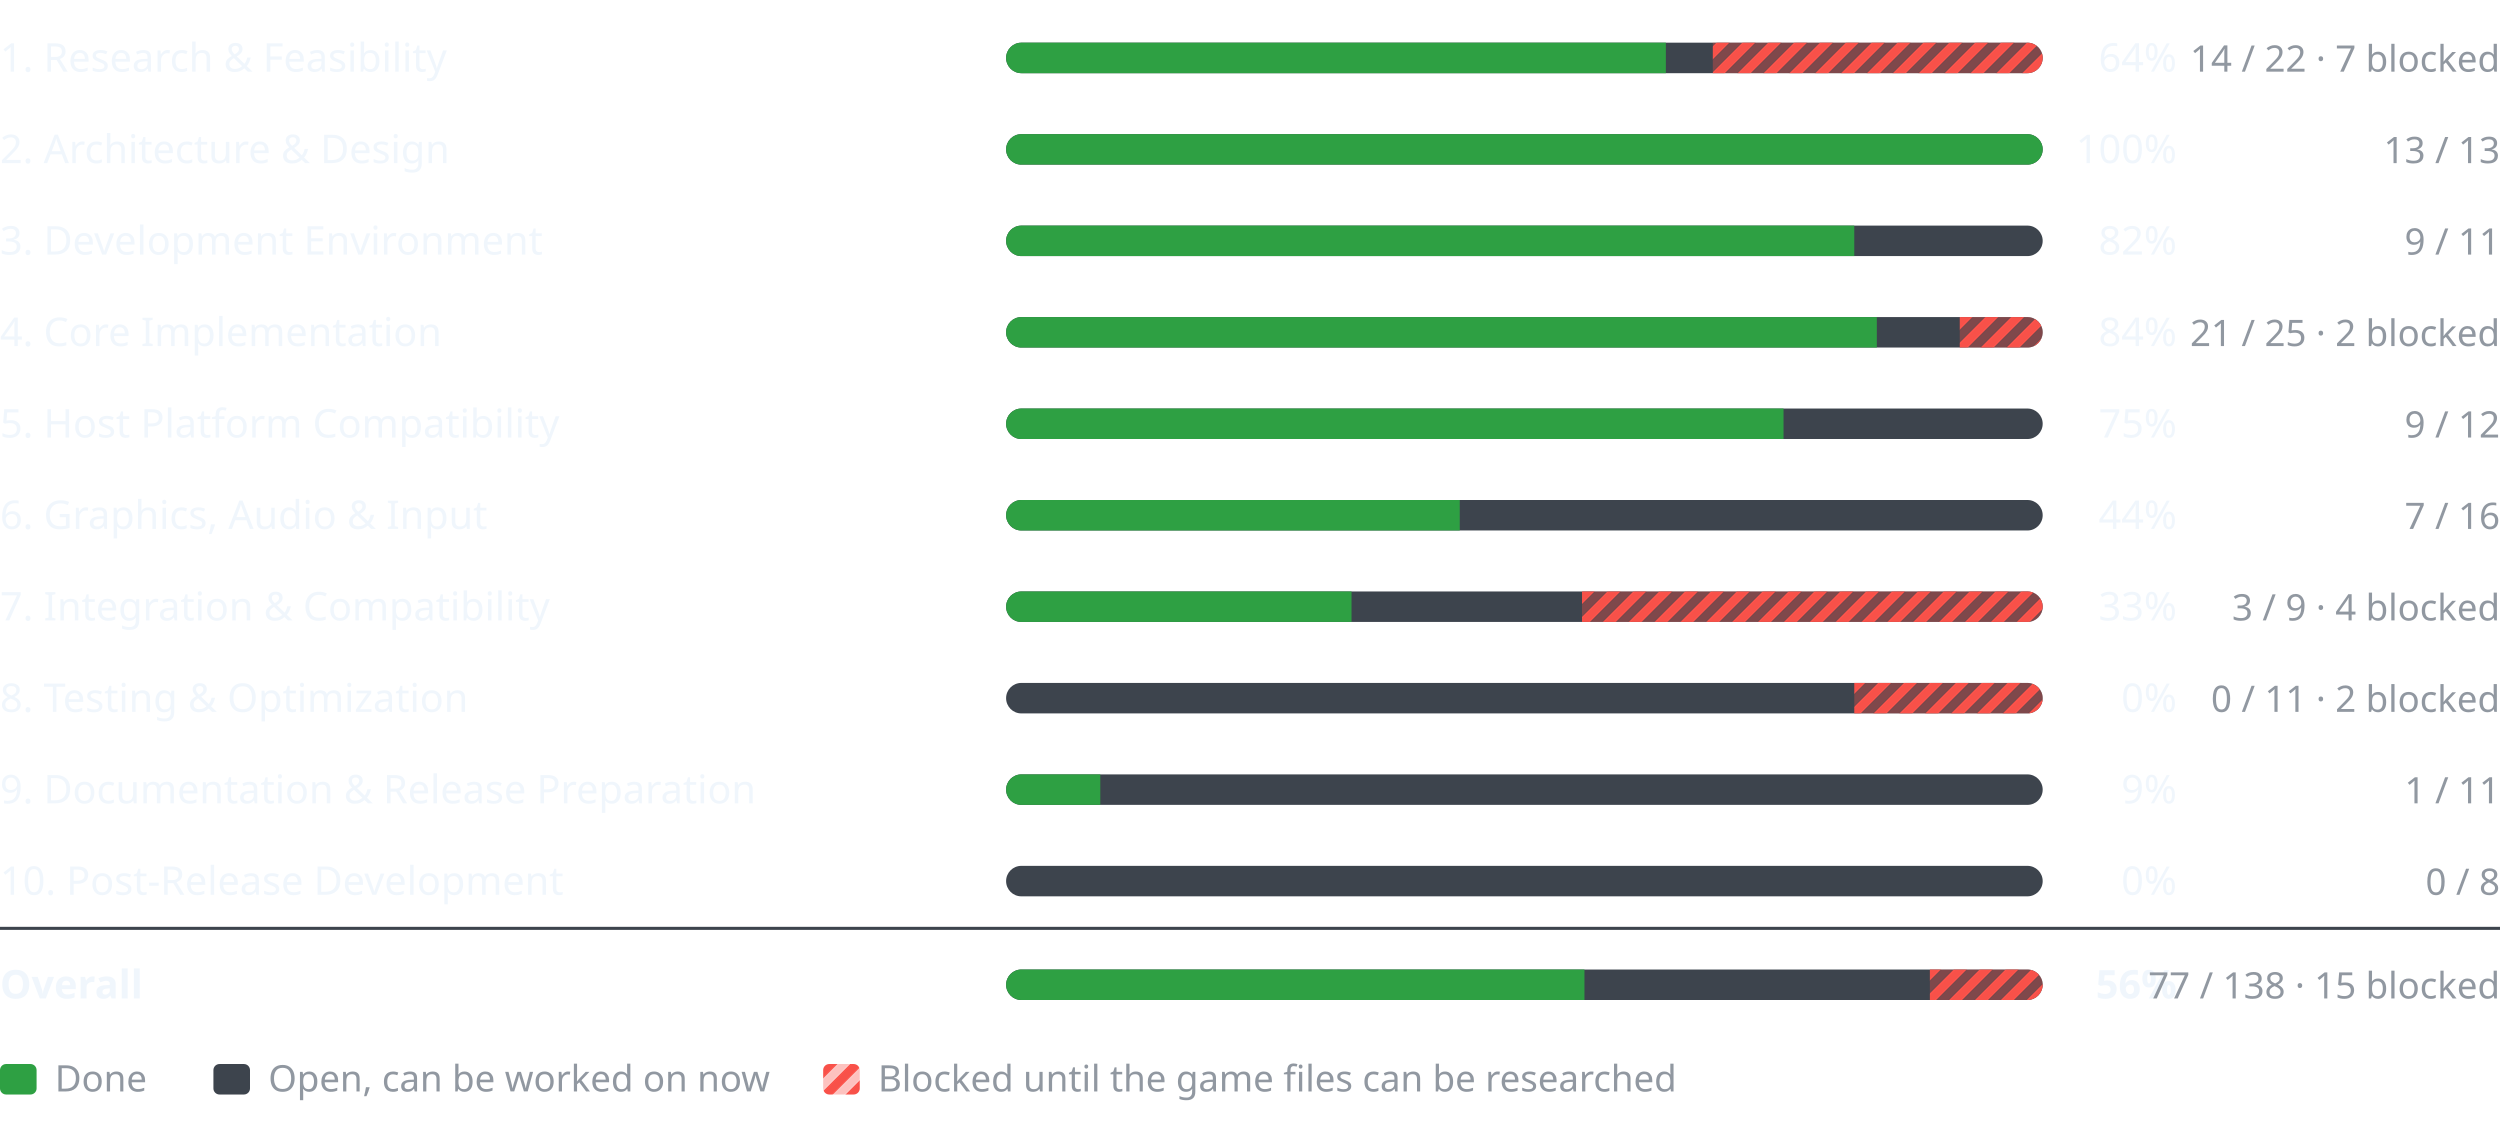
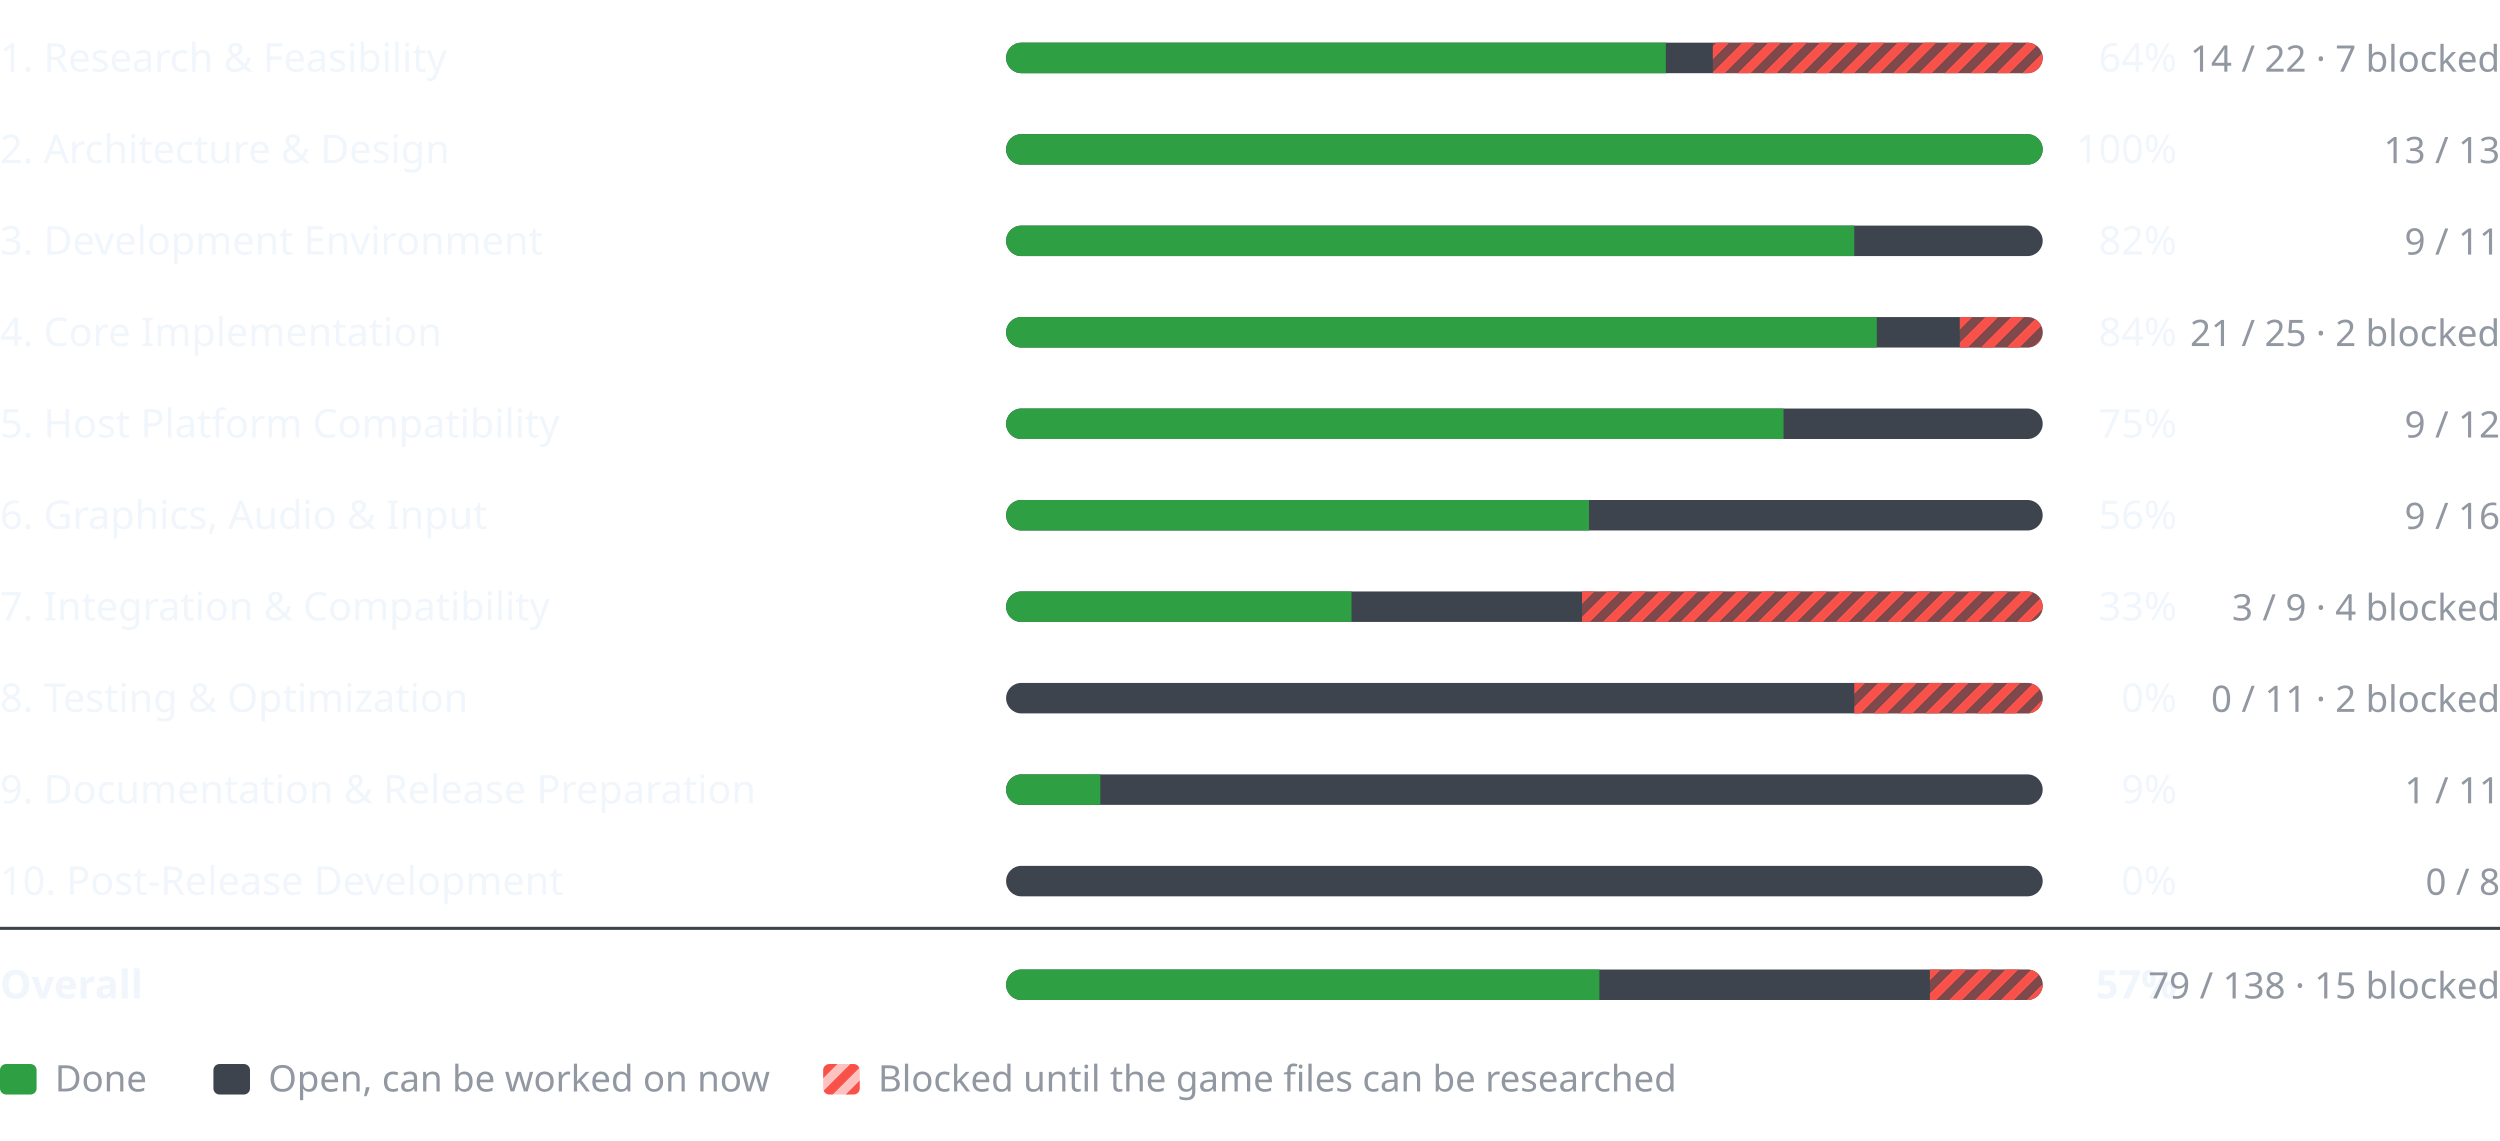
- <svg xmlns="http://www.w3.org/2000/svg" width="820" height="374" viewBox="0 0 820 374" role="img" aria-label="Roadmap: 77 of 138 tasks done, 15 blocked on game files">
+ <svg xmlns="http://www.w3.org/2000/svg" width="820" height="374" viewBox="0 0 820 374" role="img" aria-label="Roadmap: 79 of 138 tasks done, 15 blocked on game files">
  <style>
  text { font-family: -apple-system, BlinkMacSystemFont, "Segoe UI", "Noto Sans", Helvetica, Arial, sans-serif; font-size: 13px; fill: #f0f6fc; }
  .sub { fill: #9198a1; font-size: 12px; }
  .num { font-variant-numeric: tabular-nums; }
  .strong { font-weight: 600; }
  .group { font-size: 12px; font-weight: 600; fill: #9198a1; letter-spacing: 0.06em; }
  .track { fill: #3d444d; }
  .done { fill: #2ea043; }
  .rule { stroke: #3d444d; }
</style>
  <defs>
    <pattern id="blocked" width="6" height="6" patternUnits="userSpaceOnUse" patternTransform="rotate(45)">
      <rect width="6" height="6" fill="#f85149" opacity="0.35" />
      <rect width="3" height="6" fill="#f85149" />
    </pattern>
  </defs>
  <text class="" x="0" y="23.5">1. Research &amp; Feasibility</text>
  <clipPath id="bar14">
    <rect x="330" y="14.0" width="340" height="10" rx="5.0" />
  </clipPath>
  <g clip-path="url(#bar14)">
    <rect class="track" x="330" y="14.0" width="340" height="10" />
    <rect class="done" x="330" y="14.0" width="216.4" height="10" />
    <rect fill="url(#blocked)" x="561.8" y="14.0" width="108.2" height="10" />
  </g>
  <text class="num" x="714" y="23.5" text-anchor="end">64%</text>
  <text class="num sub" x="820" y="23.5" text-anchor="end">14 / 22 · 7 blocked</text>
  <text class="" x="0" y="53.5">2. Architecture &amp; Design</text>
  <clipPath id="bar44">
    <rect x="330" y="44.0" width="340" height="10" rx="5.0" />
  </clipPath>
  <g clip-path="url(#bar44)">
    <rect class="track" x="330" y="44.0" width="340" height="10" />
    <rect class="done" x="330" y="44.0" width="340.0" height="10" />
  </g>
  <text class="num" x="714" y="53.5" text-anchor="end">100%</text>
  <text class="num sub" x="820" y="53.5" text-anchor="end">13 / 13</text>
  <text class="" x="0" y="83.5">3. Development Environment</text>
  <clipPath id="bar74">
    <rect x="330" y="74.0" width="340" height="10" rx="5.0" />
  </clipPath>
  <g clip-path="url(#bar74)">
    <rect class="track" x="330" y="74.0" width="340" height="10" />
    <rect class="done" x="330" y="74.0" width="278.2" height="10" />
  </g>
  <text class="num" x="714" y="83.5" text-anchor="end">82%</text>
  <text class="num sub" x="820" y="83.5" text-anchor="end">9 / 11</text>
  <text class="" x="0" y="113.5">4. Core Implementation</text>
  <clipPath id="bar104">
    <rect x="330" y="104.0" width="340" height="10" rx="5.0" />
  </clipPath>
  <g clip-path="url(#bar104)">
    <rect class="track" x="330" y="104.0" width="340" height="10" />
    <rect class="done" x="330" y="104.0" width="285.6" height="10" />
    <rect fill="url(#blocked)" x="642.8" y="104.0" width="27.2" height="10" />
  </g>
  <text class="num" x="714" y="113.5" text-anchor="end">84%</text>
  <text class="num sub" x="820" y="113.5" text-anchor="end">21 / 25 · 2 blocked</text>
  <text class="" x="0" y="143.5">5. Host Platform Compatibility</text>
  <clipPath id="bar134">
    <rect x="330" y="134.0" width="340" height="10" rx="5.0" />
  </clipPath>
  <g clip-path="url(#bar134)">
    <rect class="track" x="330" y="134.0" width="340" height="10" />
    <rect class="done" x="330" y="134.0" width="255.0" height="10" />
  </g>
  <text class="num" x="714" y="143.5" text-anchor="end">75%</text>
  <text class="num sub" x="820" y="143.5" text-anchor="end">9 / 12</text>
  <text class="" x="0" y="173.5">6. Graphics, Audio &amp; Input</text>
  <clipPath id="bar164">
    <rect x="330" y="164.0" width="340" height="10" rx="5.0" />
  </clipPath>
  <g clip-path="url(#bar164)">
    <rect class="track" x="330" y="164.0" width="340" height="10" />
-     <rect class="done" x="330" y="164.0" width="148.8" height="10" />
+     <rect class="done" x="330" y="164.0" width="191.2" height="10" />
  </g>
-   <text class="num" x="714" y="173.5" text-anchor="end">44%</text>
-   <text class="num sub" x="820" y="173.5" text-anchor="end">7 / 16</text>
+   <text class="num" x="714" y="173.5" text-anchor="end">56%</text>
+   <text class="num sub" x="820" y="173.5" text-anchor="end">9 / 16</text>
  <text class="" x="0" y="203.5">7. Integration &amp; Compatibility</text>
  <clipPath id="bar194">
    <rect x="330" y="194.0" width="340" height="10" rx="5.0" />
  </clipPath>
  <g clip-path="url(#bar194)">
    <rect class="track" x="330" y="194.0" width="340" height="10" />
    <rect class="done" x="330" y="194.0" width="113.3" height="10" />
    <rect fill="url(#blocked)" x="518.9" y="194.0" width="151.1" height="10" />
  </g>
  <text class="num" x="714" y="203.5" text-anchor="end">33%</text>
  <text class="num sub" x="820" y="203.5" text-anchor="end">3 / 9 · 4 blocked</text>
  <text class="" x="0" y="233.5">8. Testing &amp; Optimization</text>
  <clipPath id="bar224">
    <rect x="330" y="224.0" width="340" height="10" rx="5.0" />
  </clipPath>
  <g clip-path="url(#bar224)">
    <rect class="track" x="330" y="224.0" width="340" height="10" />
    <rect fill="url(#blocked)" x="608.2" y="224.0" width="61.8" height="10" />
  </g>
  <text class="num" x="714" y="233.5" text-anchor="end">0%</text>
  <text class="num sub" x="820" y="233.5" text-anchor="end">0 / 11 · 2 blocked</text>
  <text class="" x="0" y="263.5">9. Documentation &amp; Release Preparation</text>
  <clipPath id="bar254">
    <rect x="330" y="254.0" width="340" height="10" rx="5.0" />
  </clipPath>
  <g clip-path="url(#bar254)">
    <rect class="track" x="330" y="254.0" width="340" height="10" />
    <rect class="done" x="330" y="254.0" width="30.9" height="10" />
  </g>
  <text class="num" x="714" y="263.5" text-anchor="end">9%</text>
  <text class="num sub" x="820" y="263.5" text-anchor="end">1 / 11</text>
  <text class="" x="0" y="293.5">10. Post-Release Development</text>
  <clipPath id="bar284">
    <rect x="330" y="284.0" width="340" height="10" rx="5.0" />
  </clipPath>
  <g clip-path="url(#bar284)">
    <rect class="track" x="330" y="284.0" width="340" height="10" />
  </g>
  <text class="num" x="714" y="293.5" text-anchor="end">0%</text>
  <text class="num sub" x="820" y="293.5" text-anchor="end">0 / 8</text>
  <line class="rule" x1="0" x2="820" y1="304.5" y2="304.5" />
  <text class="strong" x="0" y="327.5">Overall</text>
  <clipPath id="bar318">
    <rect x="330" y="318.0" width="340" height="10" rx="5.0" />
  </clipPath>
  <g clip-path="url(#bar318)">
    <rect class="track" x="330" y="318.0" width="340" height="10" />
-     <rect class="done" x="330" y="318.0" width="189.7" height="10" />
+     <rect class="done" x="330" y="318.0" width="194.6" height="10" />
    <rect fill="url(#blocked)" x="633.0" y="318.0" width="37.0" height="10" />
  </g>
-   <text class="num strong" x="714" y="327.5" text-anchor="end">56%</text>
-   <text class="num sub" x="820" y="327.5" text-anchor="end">77 / 138 · 15 blocked</text>
+   <text class="num strong" x="714" y="327.5" text-anchor="end">57%</text>
+   <text class="num sub" x="820" y="327.5" text-anchor="end">79 / 138 · 15 blocked</text>
  <rect class="done" x="0" y="349.0" width="12" height="10" rx="2" />
  <text class="sub" x="18" y="358.0">Done</text>
  <rect class="track" x="70" y="349.0" width="12" height="10" rx="2" />
  <text class="sub" x="88" y="358.0">Open, can be worked on now</text>
  <rect fill="url(#blocked)" x="270" y="349.0" width="12" height="10" rx="2" />
  <text class="sub" x="288" y="358.0">Blocked until the game files can be researched</text>
</svg>
